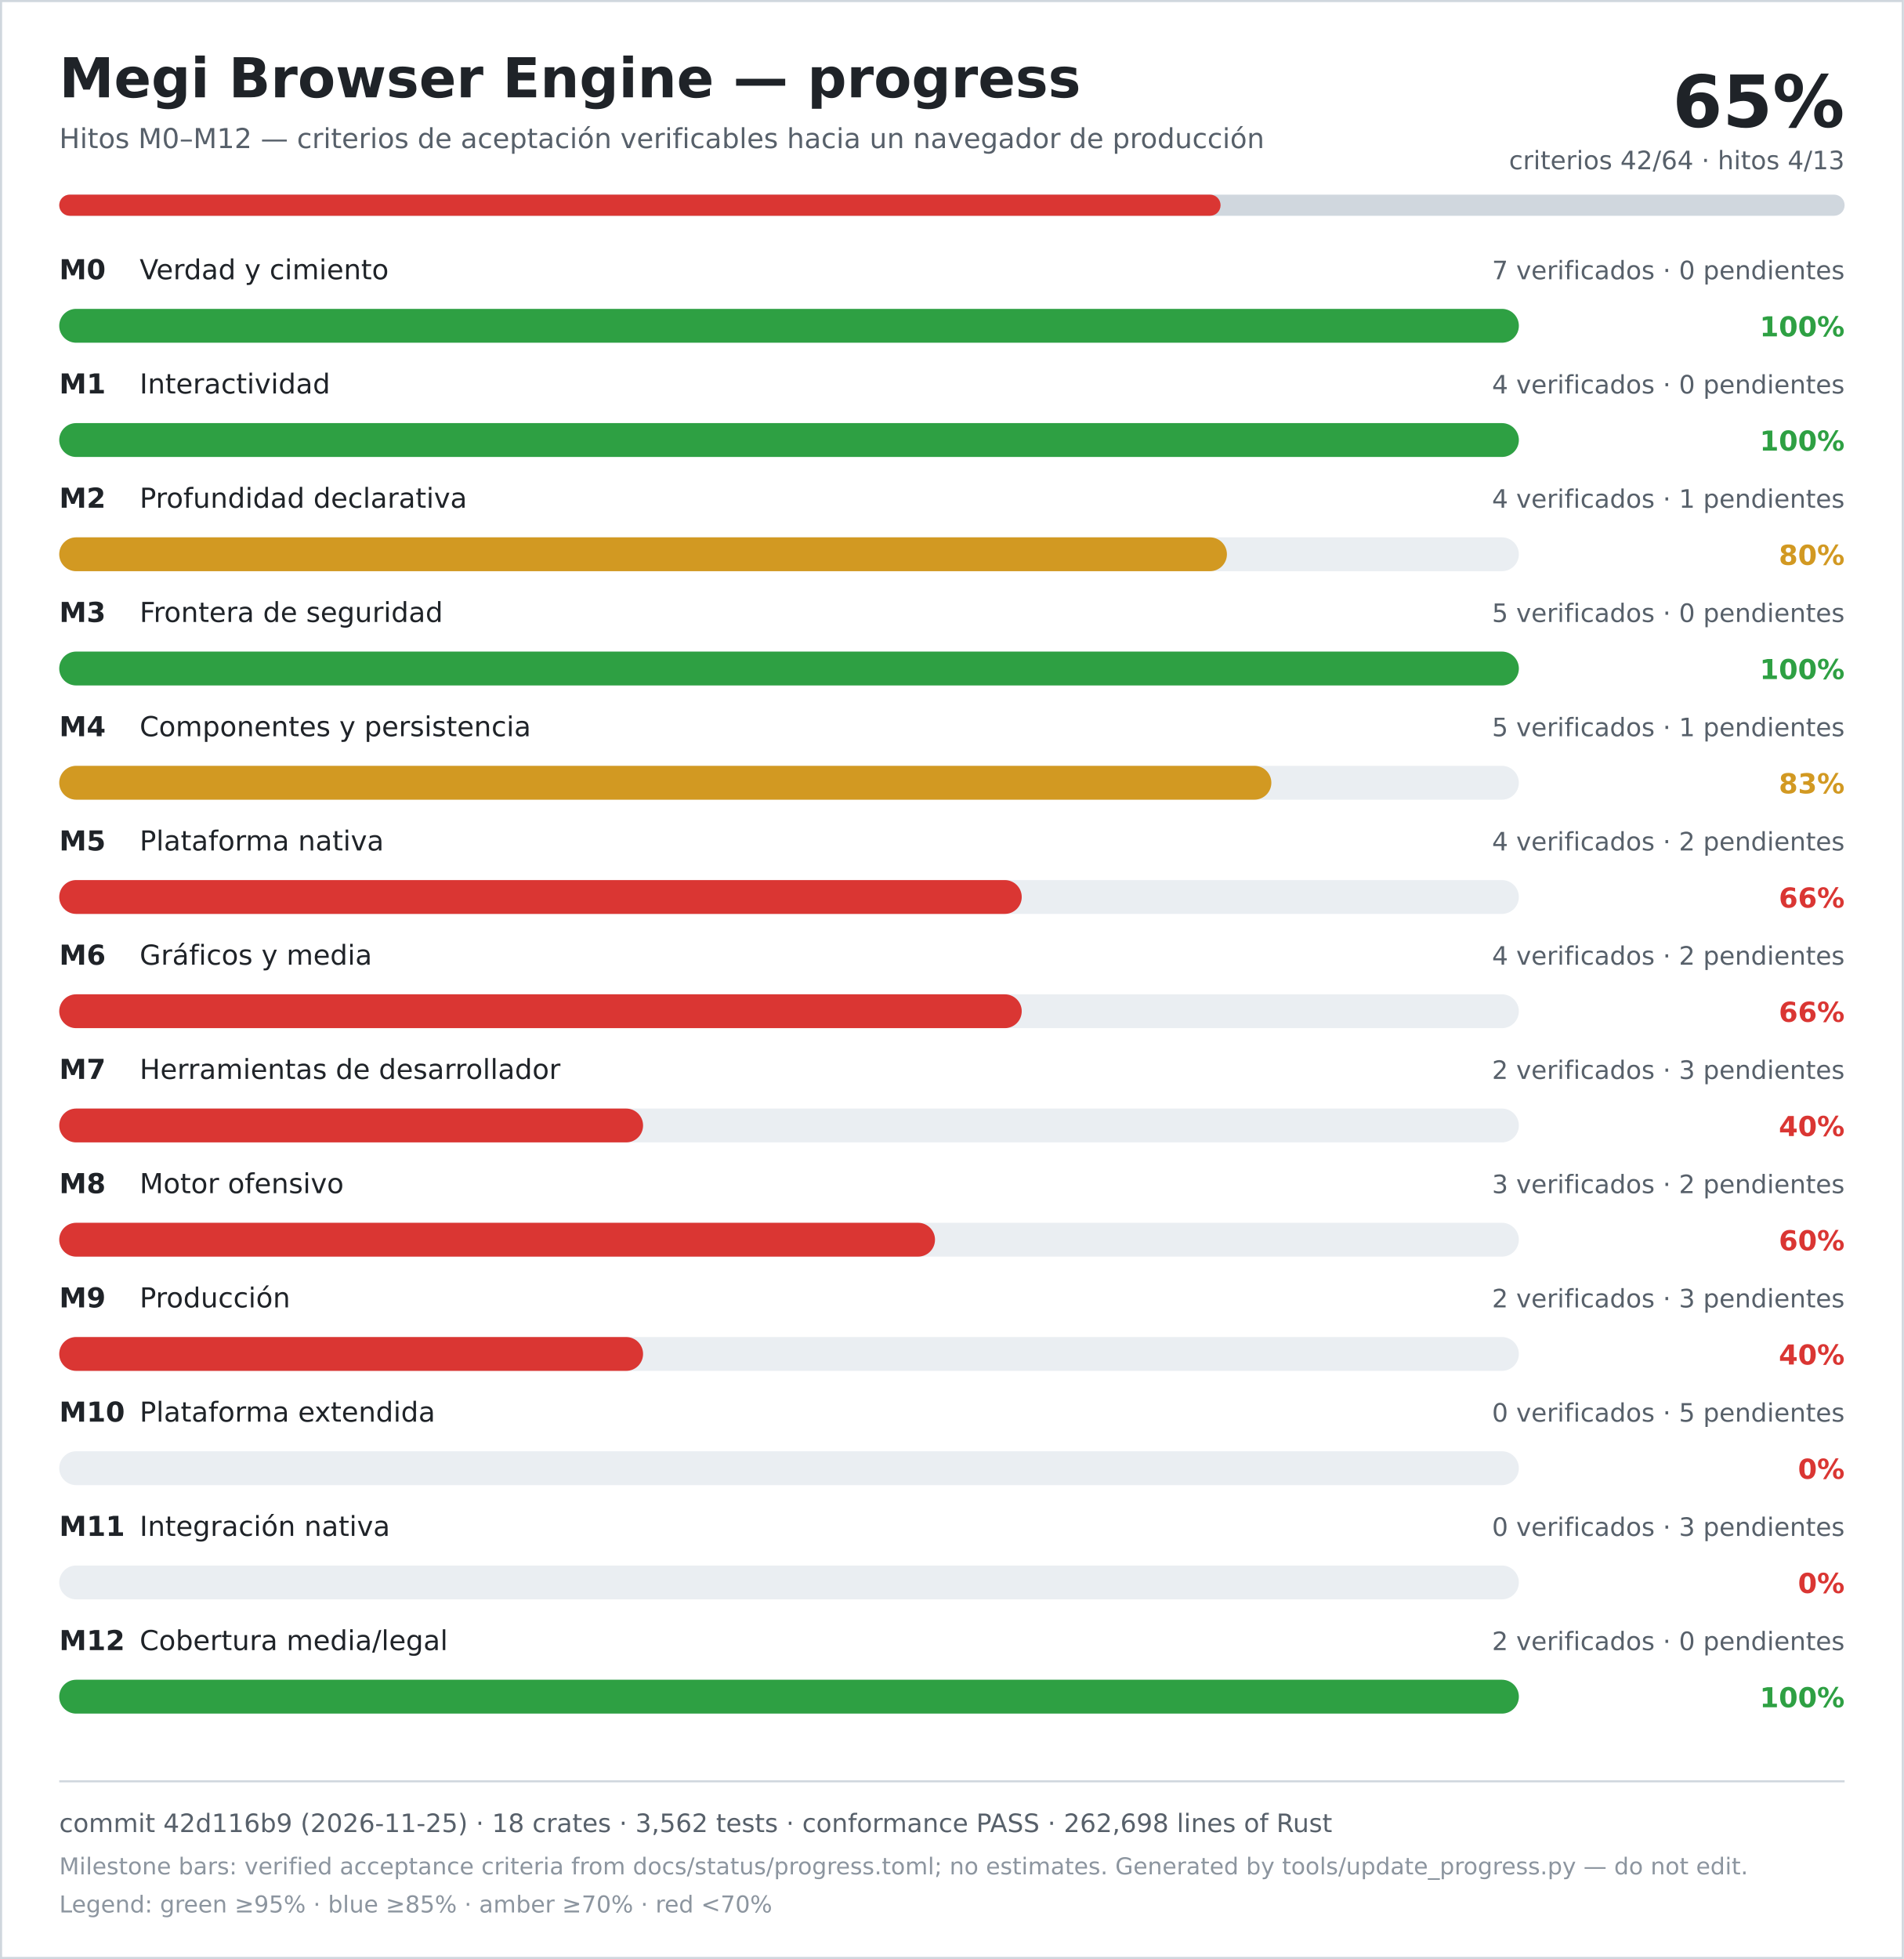
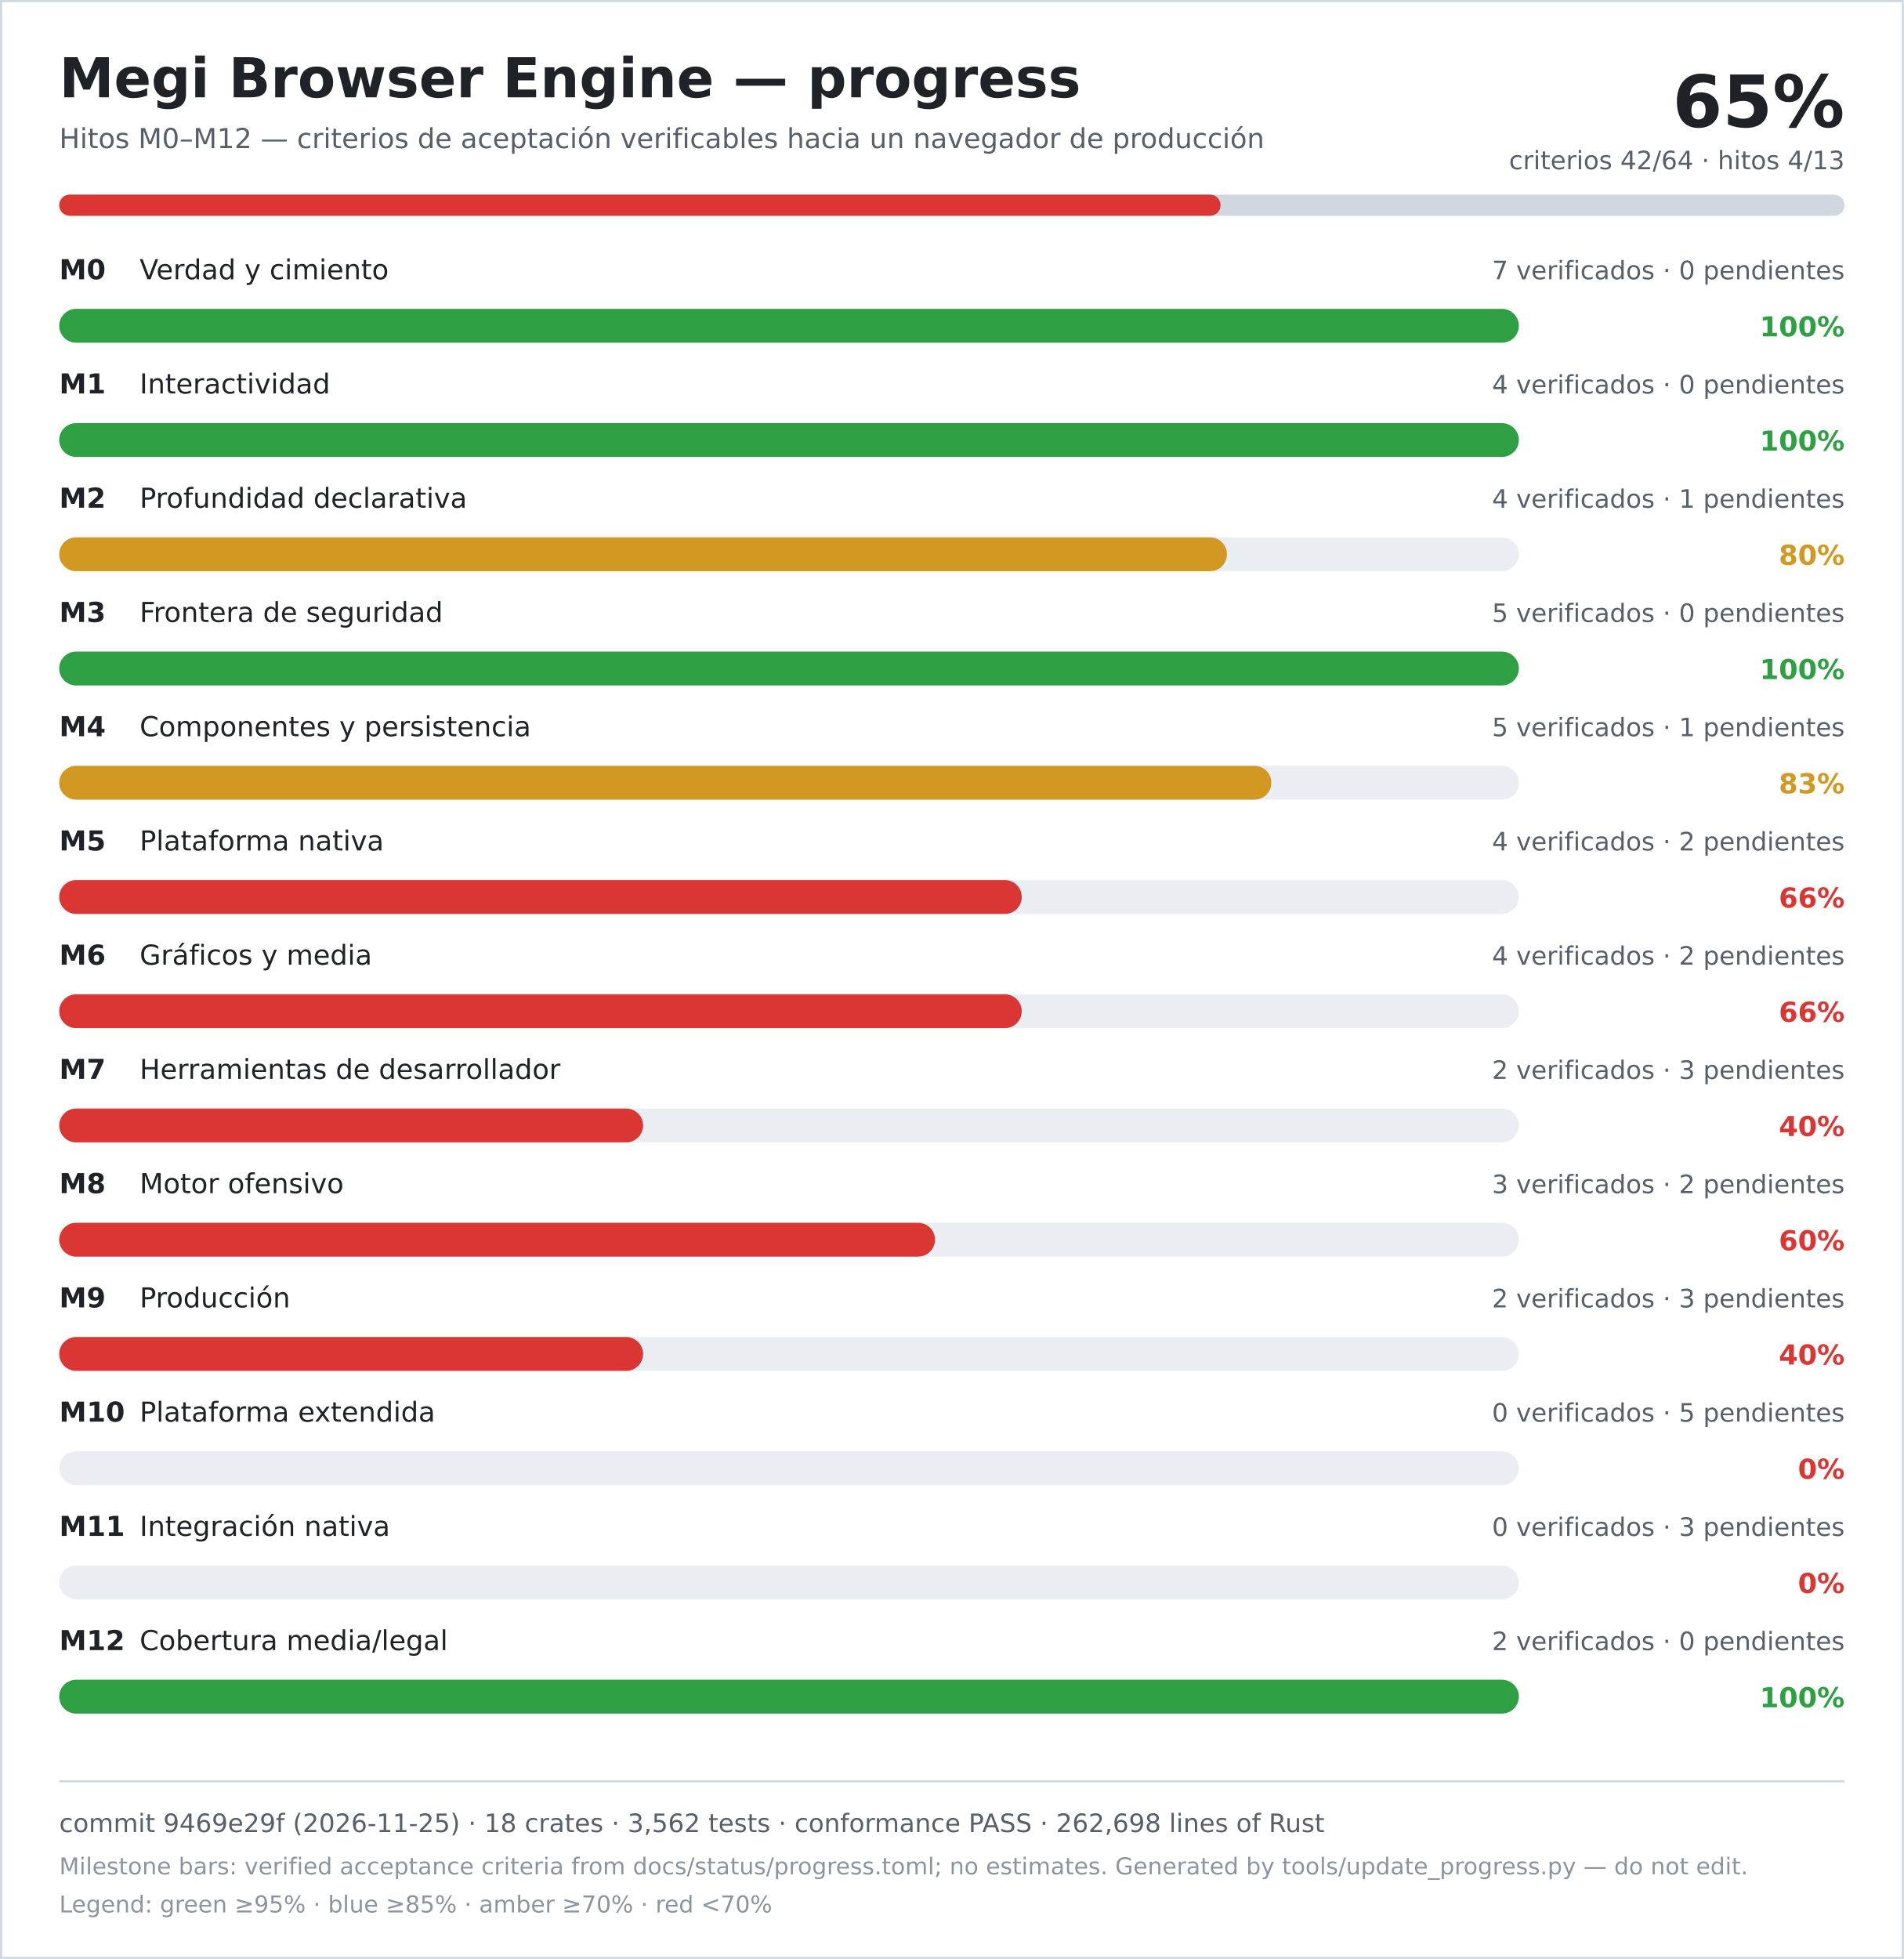
<svg xmlns="http://www.w3.org/2000/svg" width="900" height="926" viewBox="0 0 900 926" role="img" aria-labelledby="title desc">
  <rect width="900" height="926" fill="#ffffff" />
  <rect x="0.5" y="0.5" width="899" height="925" fill="none" stroke="#d0d7de" />
  <text x="28" y="46" font-family="DejaVu Sans, Verdana, sans-serif" font-size="26" font-weight="700" fill="#1f2328">Megi Browser Engine — progress</text>
  <text x="28" y="70" font-family="DejaVu Sans, Verdana, sans-serif" font-size="13" fill="#57606a">Hitos M0–M12 — criterios de aceptación verificables hacia un navegador de producción</text>
  <text x="872" y="60" text-anchor="end" font-family="DejaVu Sans, Verdana, sans-serif" font-size="34" font-weight="700" fill="#1f2328">65%</text>
  <text x="872" y="80" text-anchor="end" font-family="DejaVu Sans, Verdana, sans-serif" font-size="12" fill="#57606a">criterios 42/64 · hitos 4/13</text>
  <rect x="28" y="92" width="844" height="10" rx="5" fill="#d0d7de" />
  <rect x="28" y="92" width="549" height="10" rx="5" fill="#da3633" />
  <text x="28" y="132" font-family="DejaVu Sans, Verdana, sans-serif" font-size="13" font-weight="700" fill="#1f2328">M0</text>
  <text x="66" y="132" font-family="DejaVu Sans, Verdana, sans-serif" font-size="13" fill="#1f2328">Verdad y cimiento</text>
  <text x="872" y="132" text-anchor="end" font-family="DejaVu Sans, Verdana, sans-serif" font-size="12" fill="#57606a">7 verificados · 0 pendientes</text>
  <rect x="28" y="146" width="690" height="16" rx="8" fill="#eaeef2" />
  <rect x="28" y="146" width="690" height="16" rx="8" fill="#2ea043" />
  <text x="872" y="159" text-anchor="end" font-family="DejaVu Sans, Verdana, sans-serif" font-size="13" font-weight="700" fill="#2ea043">100%</text>
  <text x="28" y="186" font-family="DejaVu Sans, Verdana, sans-serif" font-size="13" font-weight="700" fill="#1f2328">M1</text>
  <text x="66" y="186" font-family="DejaVu Sans, Verdana, sans-serif" font-size="13" fill="#1f2328">Interactividad</text>
  <text x="872" y="186" text-anchor="end" font-family="DejaVu Sans, Verdana, sans-serif" font-size="12" fill="#57606a">4 verificados · 0 pendientes</text>
  <rect x="28" y="200" width="690" height="16" rx="8" fill="#eaeef2" />
  <rect x="28" y="200" width="690" height="16" rx="8" fill="#2ea043" />
  <text x="872" y="213" text-anchor="end" font-family="DejaVu Sans, Verdana, sans-serif" font-size="13" font-weight="700" fill="#2ea043">100%</text>
  <text x="28" y="240" font-family="DejaVu Sans, Verdana, sans-serif" font-size="13" font-weight="700" fill="#1f2328">M2</text>
  <text x="66" y="240" font-family="DejaVu Sans, Verdana, sans-serif" font-size="13" fill="#1f2328">Profundidad declarativa</text>
  <text x="872" y="240" text-anchor="end" font-family="DejaVu Sans, Verdana, sans-serif" font-size="12" fill="#57606a">4 verificados · 1 pendientes</text>
  <rect x="28" y="254" width="690" height="16" rx="8" fill="#eaeef2" />
  <rect x="28" y="254" width="552" height="16" rx="8" fill="#d29922" />
  <text x="872" y="267" text-anchor="end" font-family="DejaVu Sans, Verdana, sans-serif" font-size="13" font-weight="700" fill="#d29922">80%</text>
  <text x="28" y="294" font-family="DejaVu Sans, Verdana, sans-serif" font-size="13" font-weight="700" fill="#1f2328">M3</text>
  <text x="66" y="294" font-family="DejaVu Sans, Verdana, sans-serif" font-size="13" fill="#1f2328">Frontera de seguridad</text>
  <text x="872" y="294" text-anchor="end" font-family="DejaVu Sans, Verdana, sans-serif" font-size="12" fill="#57606a">5 verificados · 0 pendientes</text>
  <rect x="28" y="308" width="690" height="16" rx="8" fill="#eaeef2" />
  <rect x="28" y="308" width="690" height="16" rx="8" fill="#2ea043" />
  <text x="872" y="321" text-anchor="end" font-family="DejaVu Sans, Verdana, sans-serif" font-size="13" font-weight="700" fill="#2ea043">100%</text>
  <text x="28" y="348" font-family="DejaVu Sans, Verdana, sans-serif" font-size="13" font-weight="700" fill="#1f2328">M4</text>
  <text x="66" y="348" font-family="DejaVu Sans, Verdana, sans-serif" font-size="13" fill="#1f2328">Componentes y persistencia</text>
  <text x="872" y="348" text-anchor="end" font-family="DejaVu Sans, Verdana, sans-serif" font-size="12" fill="#57606a">5 verificados · 1 pendientes</text>
  <rect x="28" y="362" width="690" height="16" rx="8" fill="#eaeef2" />
  <rect x="28" y="362" width="573" height="16" rx="8" fill="#d29922" />
  <text x="872" y="375" text-anchor="end" font-family="DejaVu Sans, Verdana, sans-serif" font-size="13" font-weight="700" fill="#d29922">83%</text>
  <text x="28" y="402" font-family="DejaVu Sans, Verdana, sans-serif" font-size="13" font-weight="700" fill="#1f2328">M5</text>
  <text x="66" y="402" font-family="DejaVu Sans, Verdana, sans-serif" font-size="13" fill="#1f2328">Plataforma nativa</text>
  <text x="872" y="402" text-anchor="end" font-family="DejaVu Sans, Verdana, sans-serif" font-size="12" fill="#57606a">4 verificados · 2 pendientes</text>
  <rect x="28" y="416" width="690" height="16" rx="8" fill="#eaeef2" />
  <rect x="28" y="416" width="455" height="16" rx="8" fill="#da3633" />
  <text x="872" y="429" text-anchor="end" font-family="DejaVu Sans, Verdana, sans-serif" font-size="13" font-weight="700" fill="#da3633">66%</text>
  <text x="28" y="456" font-family="DejaVu Sans, Verdana, sans-serif" font-size="13" font-weight="700" fill="#1f2328">M6</text>
  <text x="66" y="456" font-family="DejaVu Sans, Verdana, sans-serif" font-size="13" fill="#1f2328">Gráficos y media</text>
  <text x="872" y="456" text-anchor="end" font-family="DejaVu Sans, Verdana, sans-serif" font-size="12" fill="#57606a">4 verificados · 2 pendientes</text>
  <rect x="28" y="470" width="690" height="16" rx="8" fill="#eaeef2" />
  <rect x="28" y="470" width="455" height="16" rx="8" fill="#da3633" />
  <text x="872" y="483" text-anchor="end" font-family="DejaVu Sans, Verdana, sans-serif" font-size="13" font-weight="700" fill="#da3633">66%</text>
  <text x="28" y="510" font-family="DejaVu Sans, Verdana, sans-serif" font-size="13" font-weight="700" fill="#1f2328">M7</text>
  <text x="66" y="510" font-family="DejaVu Sans, Verdana, sans-serif" font-size="13" fill="#1f2328">Herramientas de desarrollador</text>
  <text x="872" y="510" text-anchor="end" font-family="DejaVu Sans, Verdana, sans-serif" font-size="12" fill="#57606a">2 verificados · 3 pendientes</text>
  <rect x="28" y="524" width="690" height="16" rx="8" fill="#eaeef2" />
  <rect x="28" y="524" width="276" height="16" rx="8" fill="#da3633" />
  <text x="872" y="537" text-anchor="end" font-family="DejaVu Sans, Verdana, sans-serif" font-size="13" font-weight="700" fill="#da3633">40%</text>
  <text x="28" y="564" font-family="DejaVu Sans, Verdana, sans-serif" font-size="13" font-weight="700" fill="#1f2328">M8</text>
  <text x="66" y="564" font-family="DejaVu Sans, Verdana, sans-serif" font-size="13" fill="#1f2328">Motor ofensivo</text>
  <text x="872" y="564" text-anchor="end" font-family="DejaVu Sans, Verdana, sans-serif" font-size="12" fill="#57606a">3 verificados · 2 pendientes</text>
  <rect x="28" y="578" width="690" height="16" rx="8" fill="#eaeef2" />
  <rect x="28" y="578" width="414" height="16" rx="8" fill="#da3633" />
  <text x="872" y="591" text-anchor="end" font-family="DejaVu Sans, Verdana, sans-serif" font-size="13" font-weight="700" fill="#da3633">60%</text>
  <text x="28" y="618" font-family="DejaVu Sans, Verdana, sans-serif" font-size="13" font-weight="700" fill="#1f2328">M9</text>
  <text x="66" y="618" font-family="DejaVu Sans, Verdana, sans-serif" font-size="13" fill="#1f2328">Producción</text>
  <text x="872" y="618" text-anchor="end" font-family="DejaVu Sans, Verdana, sans-serif" font-size="12" fill="#57606a">2 verificados · 3 pendientes</text>
  <rect x="28" y="632" width="690" height="16" rx="8" fill="#eaeef2" />
  <rect x="28" y="632" width="276" height="16" rx="8" fill="#da3633" />
  <text x="872" y="645" text-anchor="end" font-family="DejaVu Sans, Verdana, sans-serif" font-size="13" font-weight="700" fill="#da3633">40%</text>
  <text x="28" y="672" font-family="DejaVu Sans, Verdana, sans-serif" font-size="13" font-weight="700" fill="#1f2328">M10</text>
  <text x="66" y="672" font-family="DejaVu Sans, Verdana, sans-serif" font-size="13" fill="#1f2328">Plataforma extendida</text>
  <text x="872" y="672" text-anchor="end" font-family="DejaVu Sans, Verdana, sans-serif" font-size="12" fill="#57606a">0 verificados · 5 pendientes</text>
  <rect x="28" y="686" width="690" height="16" rx="8" fill="#eaeef2" />
  <rect x="28" y="686" width="0" height="16" rx="8" fill="#da3633" />
  <text x="872" y="699" text-anchor="end" font-family="DejaVu Sans, Verdana, sans-serif" font-size="13" font-weight="700" fill="#da3633">0%</text>
  <text x="28" y="726" font-family="DejaVu Sans, Verdana, sans-serif" font-size="13" font-weight="700" fill="#1f2328">M11</text>
  <text x="66" y="726" font-family="DejaVu Sans, Verdana, sans-serif" font-size="13" fill="#1f2328">Integración nativa</text>
  <text x="872" y="726" text-anchor="end" font-family="DejaVu Sans, Verdana, sans-serif" font-size="12" fill="#57606a">0 verificados · 3 pendientes</text>
  <rect x="28" y="740" width="690" height="16" rx="8" fill="#eaeef2" />
  <rect x="28" y="740" width="0" height="16" rx="8" fill="#da3633" />
  <text x="872" y="753" text-anchor="end" font-family="DejaVu Sans, Verdana, sans-serif" font-size="13" font-weight="700" fill="#da3633">0%</text>
  <text x="28" y="780" font-family="DejaVu Sans, Verdana, sans-serif" font-size="13" font-weight="700" fill="#1f2328">M12</text>
  <text x="66" y="780" font-family="DejaVu Sans, Verdana, sans-serif" font-size="13" fill="#1f2328">Cobertura media/legal</text>
  <text x="872" y="780" text-anchor="end" font-family="DejaVu Sans, Verdana, sans-serif" font-size="12" fill="#57606a">2 verificados · 0 pendientes</text>
  <rect x="28" y="794" width="690" height="16" rx="8" fill="#eaeef2" />
  <rect x="28" y="794" width="690" height="16" rx="8" fill="#2ea043" />
  <text x="872" y="807" text-anchor="end" font-family="DejaVu Sans, Verdana, sans-serif" font-size="13" font-weight="700" fill="#2ea043">100%</text>
  <line x1="28" y1="842" x2="872" y2="842" stroke="#d0d7de" />
-   <text x="28" y="866" font-family="DejaVu Sans, Verdana, sans-serif" font-size="12" fill="#57606a">commit 42d116b9 (2026-11-25) · 18 crates · 3,562 tests · conformance PASS · 262,698 lines of Rust</text>
+   <text x="28" y="866" font-family="DejaVu Sans, Verdana, sans-serif" font-size="12" fill="#57606a">commit 9469e29f (2026-11-25) · 18 crates · 3,562 tests · conformance PASS · 262,698 lines of Rust</text>
  <text x="28" y="886" font-family="DejaVu Sans, Verdana, sans-serif" font-size="11" fill="#8c959f">Milestone bars: verified acceptance criteria from docs/status/progress.toml; no estimates. Generated by tools/update_progress.py — do not edit.</text>
  <text x="28" y="904" font-family="DejaVu Sans, Verdana, sans-serif" font-size="11" fill="#8c959f">Legend: green ≥95% · blue ≥85% · amber ≥70% · red &lt;70%</text>
</svg>
